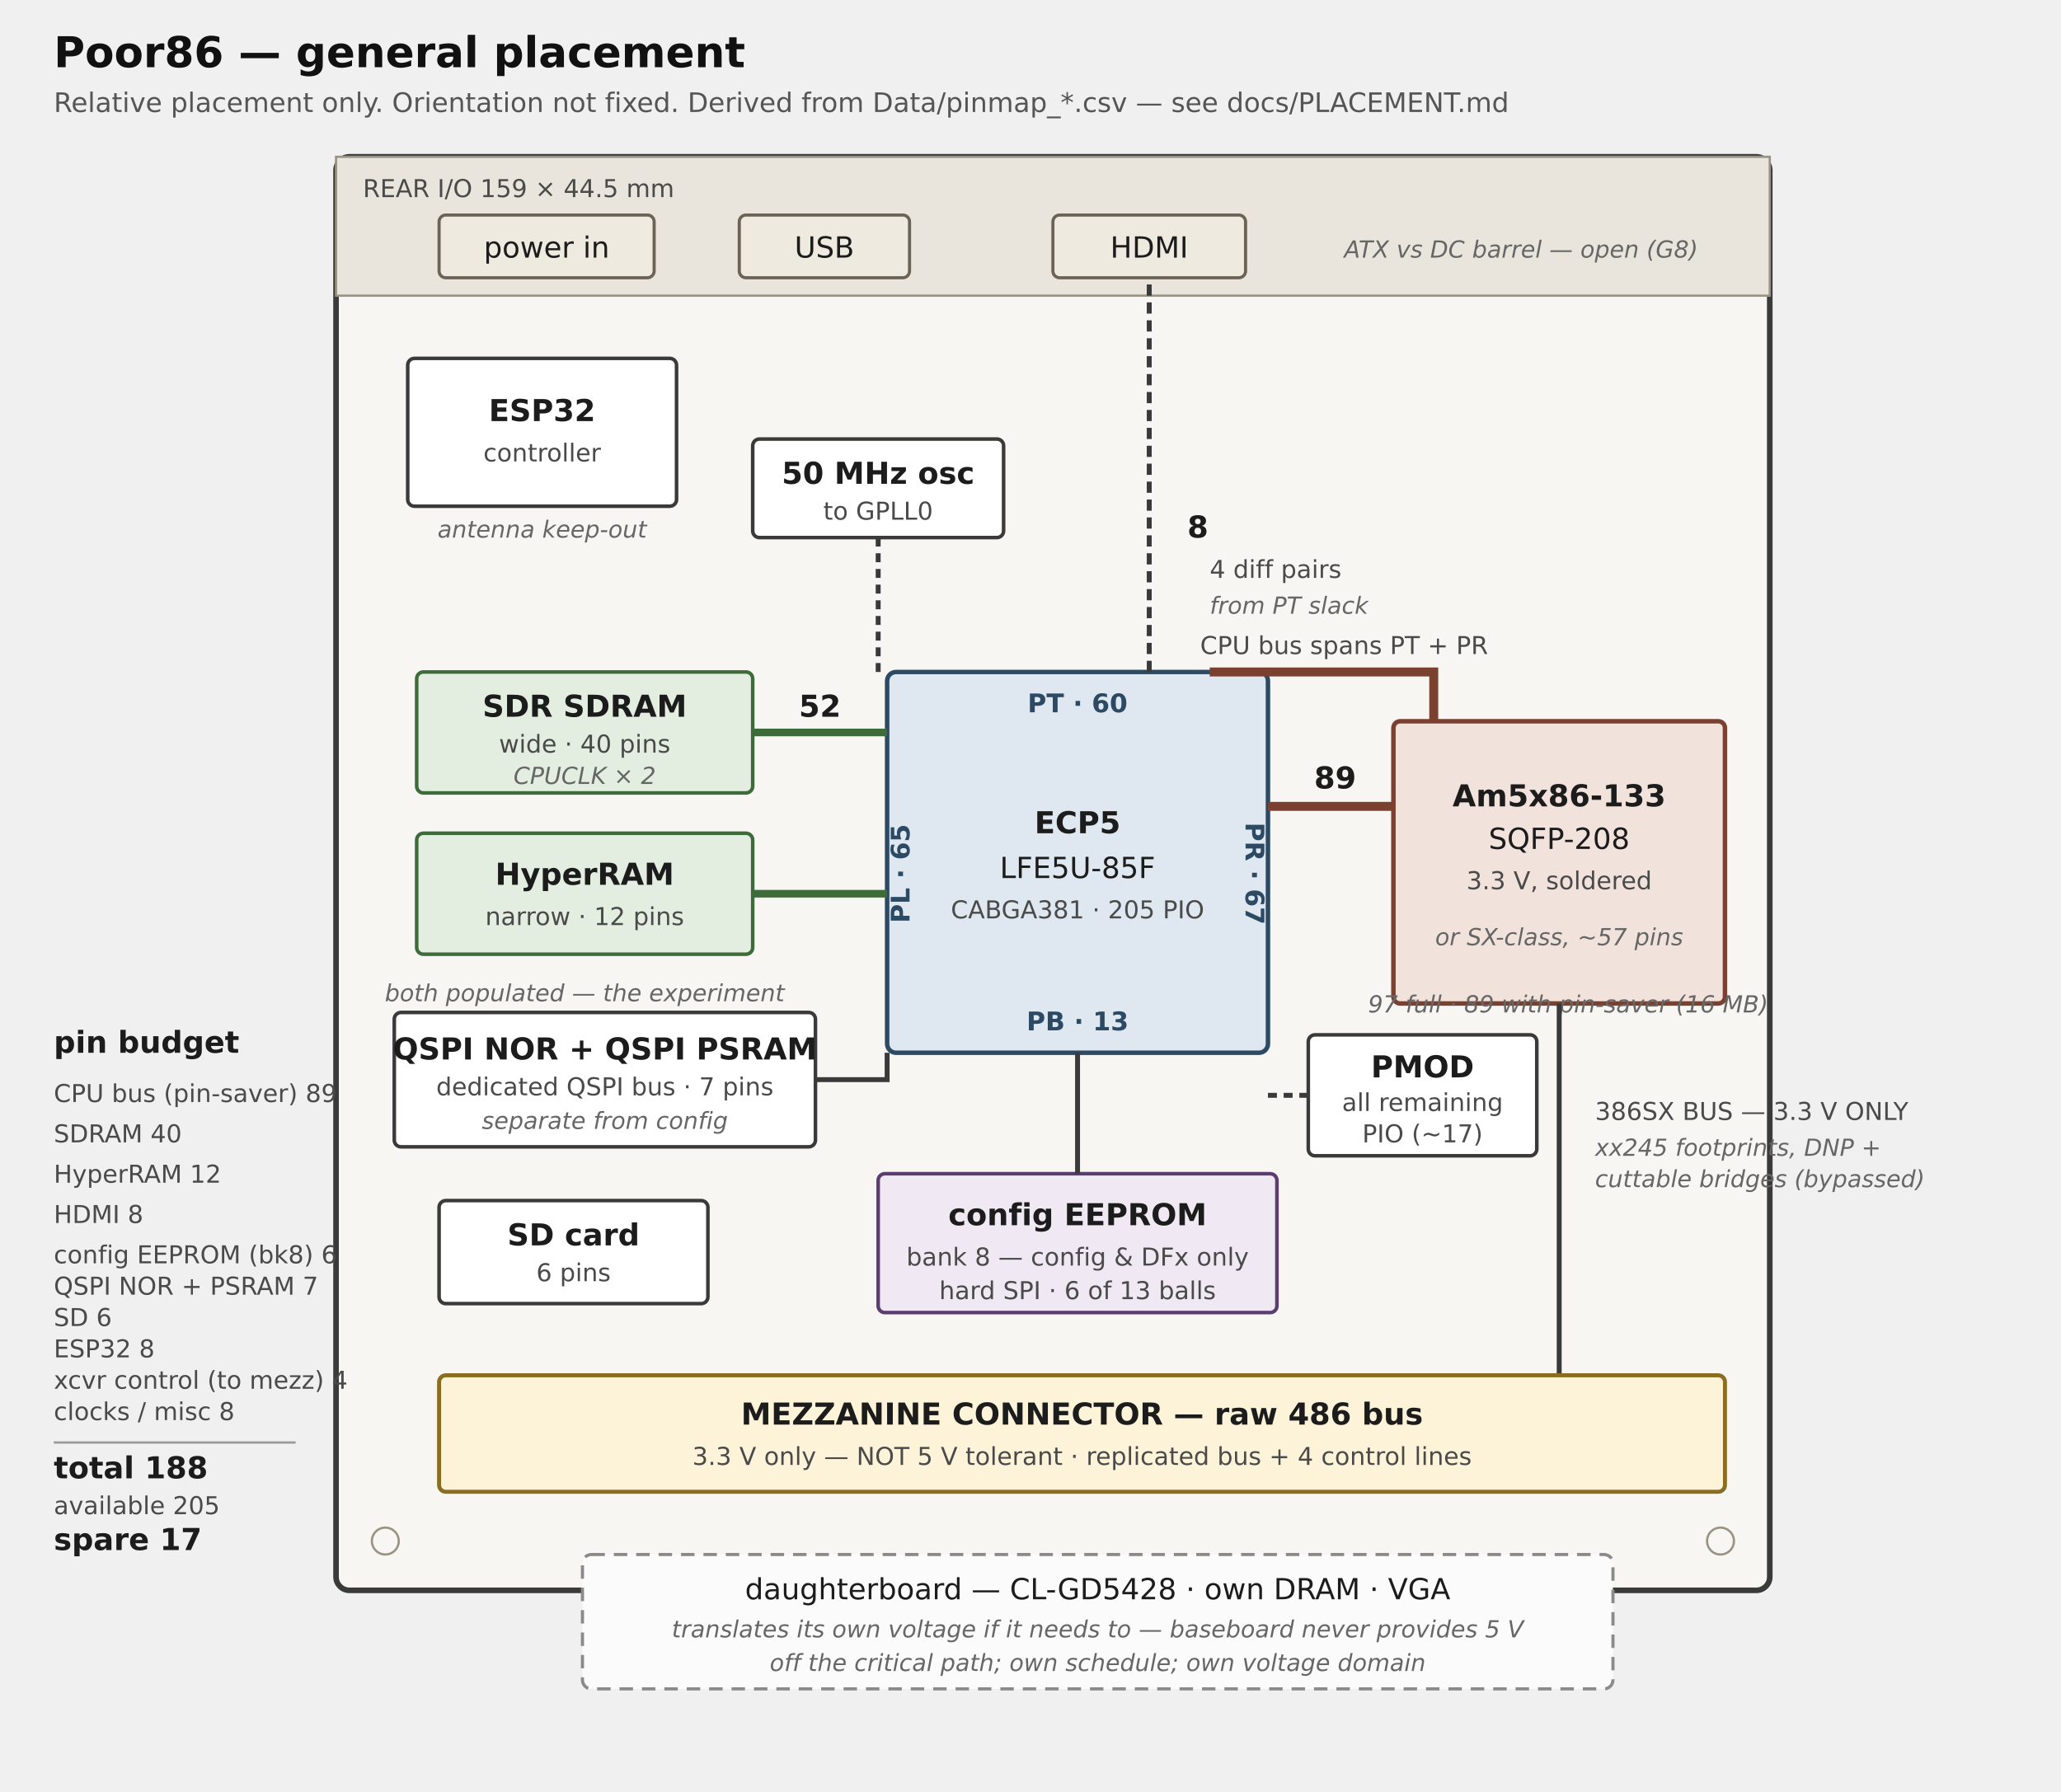
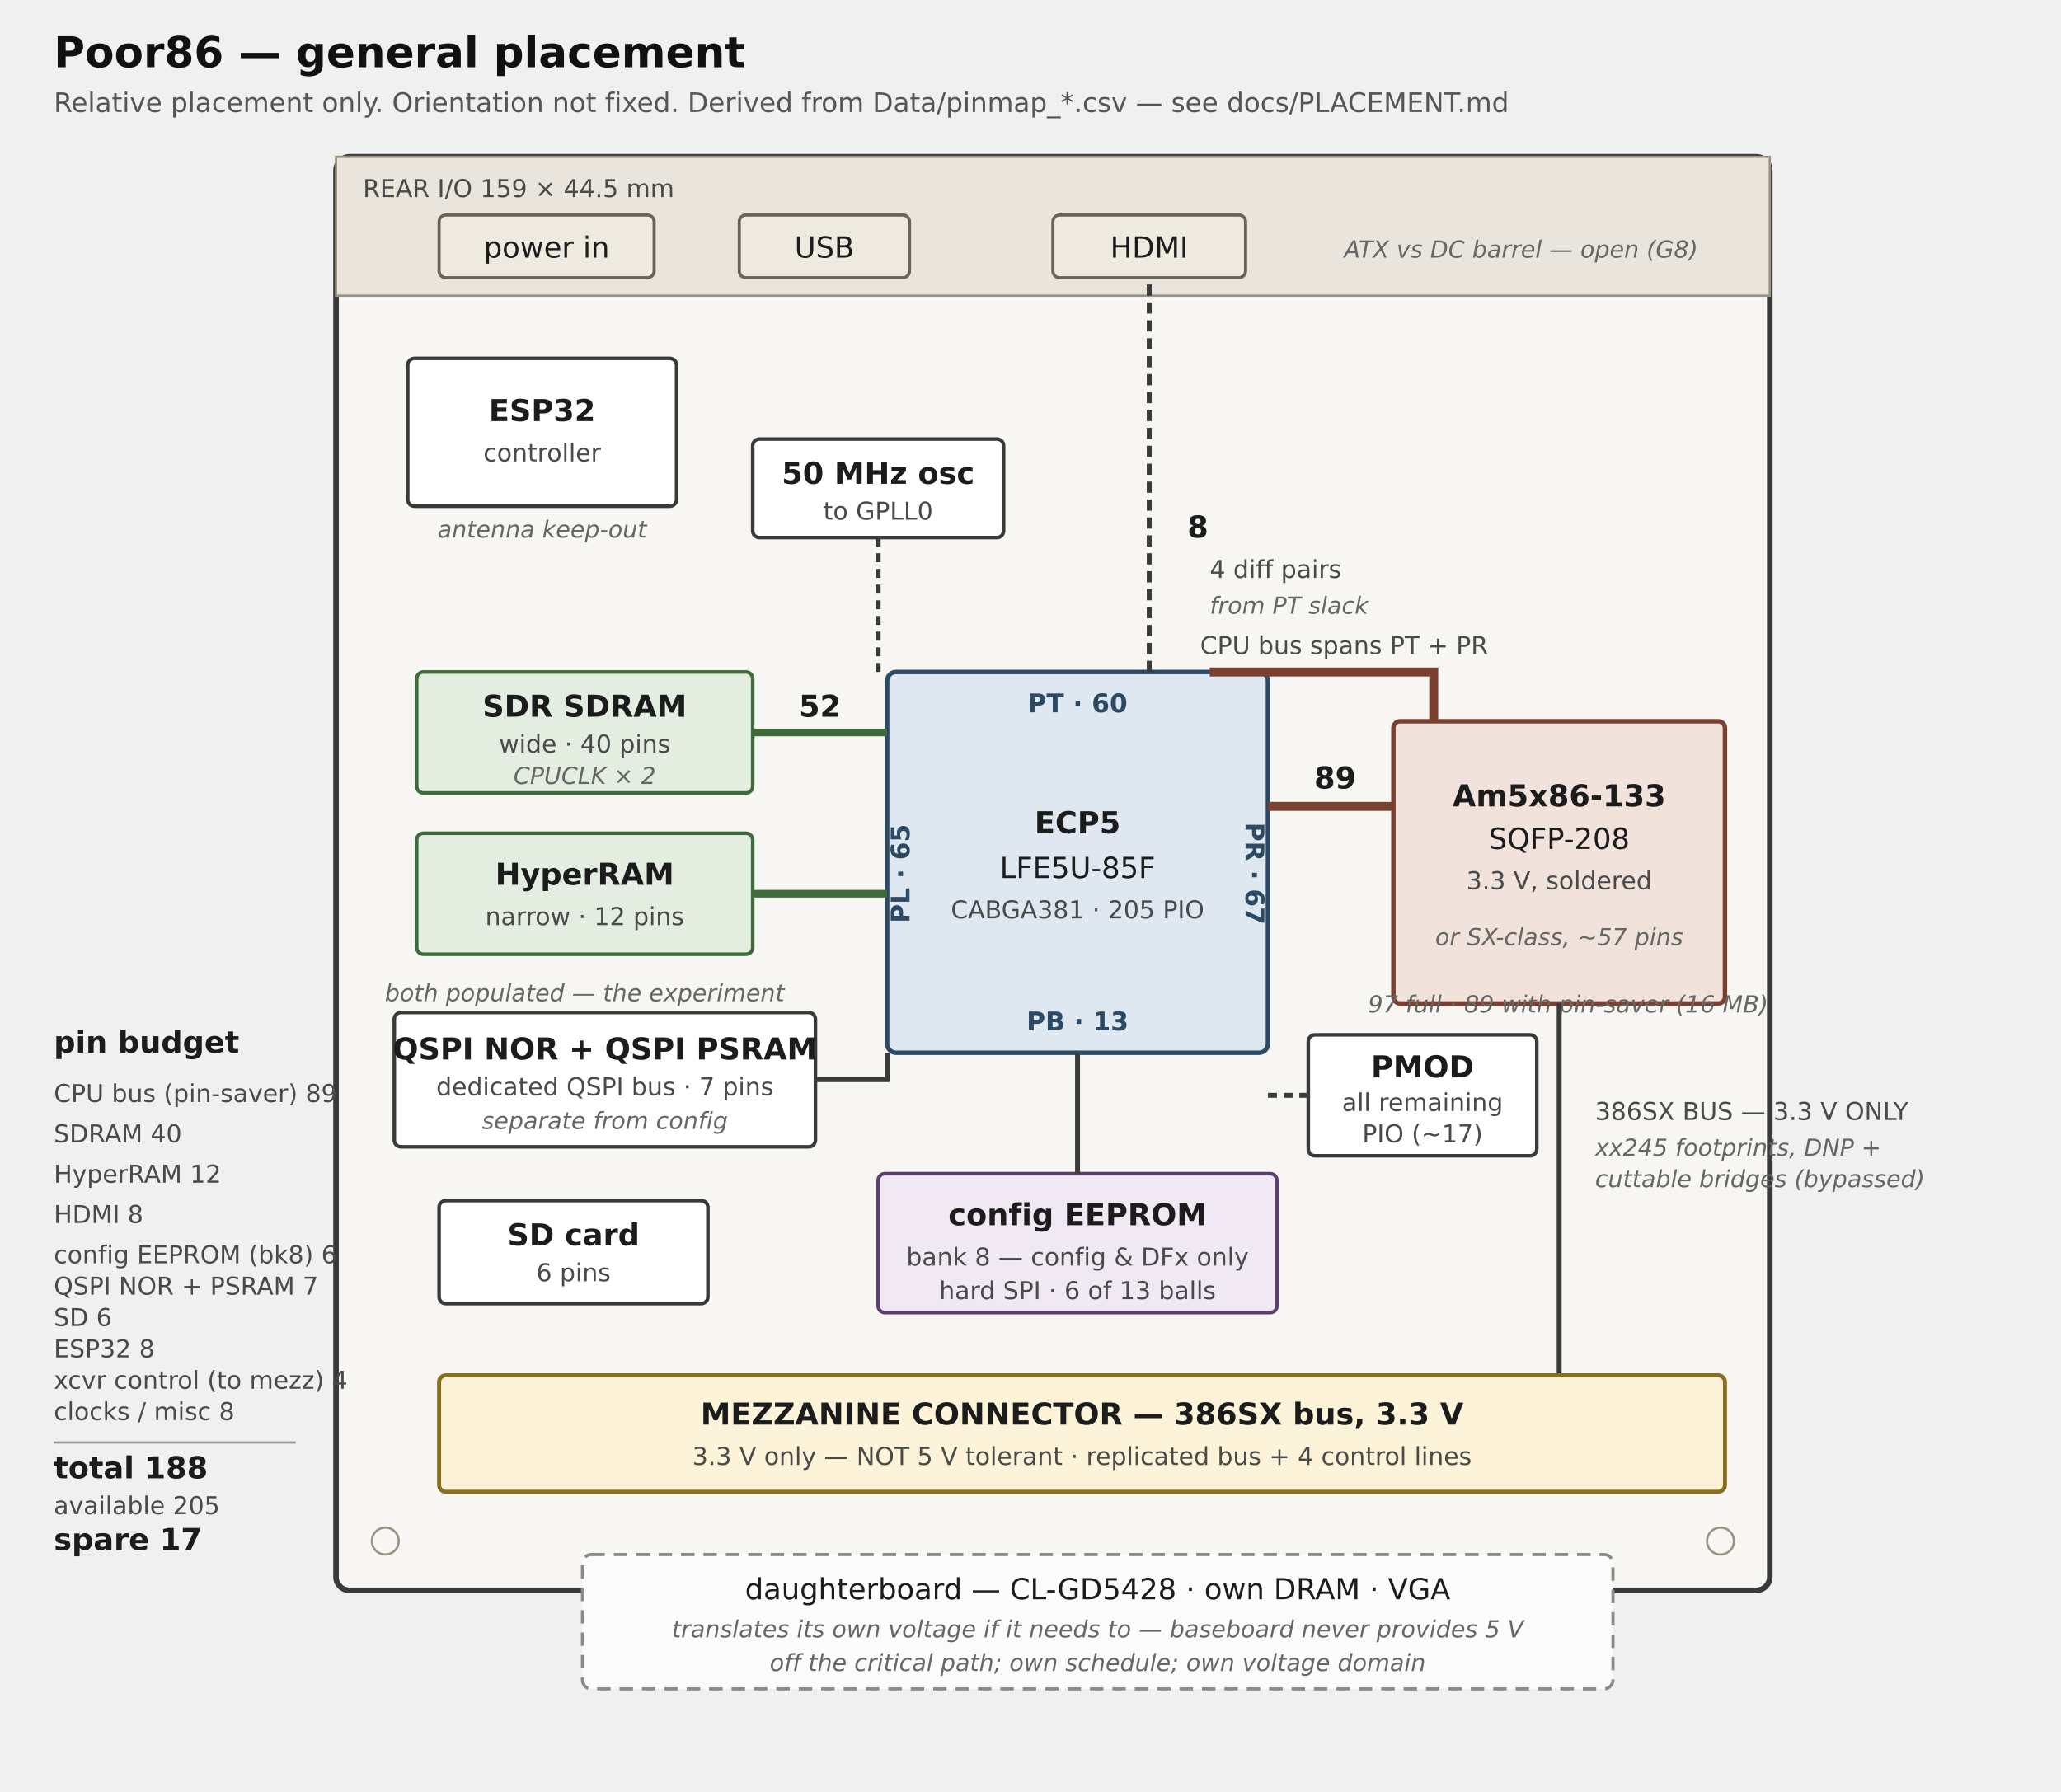
<svg xmlns="http://www.w3.org/2000/svg" viewBox="0 0 920 800" width="920" height="800" font-family="DejaVu Sans, Helvetica, Arial, sans-serif">
  <style>
    .board  { fill:#f7f6f3; stroke:#3a3a3a; stroke-width:2.5; }
    .rear   { fill:#e9e5dc; stroke:#9a9384; stroke-width:1; }
    .part   { fill:#ffffff; stroke:#3a3a3a; stroke-width:1.6; }
    .fpga   { fill:#dfe8f0; stroke:#2c4a63; stroke-width:2; }
    .cpu    { fill:#f2e2dc; stroke:#7a4030; stroke-width:2; }
    .mem    { fill:#e3eee1; stroke:#3d6b3a; stroke-width:1.6; }
    .cfg    { fill:#f0e8f3; stroke:#5c3d70; stroke-width:1.6; }
    .conn   { fill:#efeae0; stroke:#6b6355; stroke-width:1.4; }
    .mezz   { fill:#fdf3d8; stroke:#8a6d1f; stroke-width:1.8; }
    .daugh  { fill:#fbfbfb; stroke:#8a8a8a; stroke-width:1.4; stroke-dasharray:6 4; }
    .t      { font-size:13px; fill:#1c1c1c; }
    .tb     { font-size:13.5px; fill:#1c1c1c; font-weight:bold; }
    .ts     { font-size:11px; fill:#4a4a4a; }
    .tt     { font-size:10.5px; fill:#666; font-style:italic; }
    .edge   { font-size:11.5px; fill:#2c4a63; font-weight:bold; }
    .bus    { stroke:#3a3a3a; stroke-width:2.2; fill:none; }
    .busw   { stroke:#7a4030; stroke-width:4; fill:none; }
    .busm   { stroke:#3d6b3a; stroke-width:3.4; fill:none; }
    .title  { font-size:19px; fill:#111; font-weight:bold; }
    .sub    { font-size:12px; fill:#555; }
  </style>
  <text class="title" x="24" y="30">Poor86 — general placement</text>
  <text class="sub" x="24" y="50">Relative placement only. Orientation not fixed. Derived from Data/pinmap_*.csv — see docs/PLACEMENT.md</text>
  <rect class="board" x="150" y="70" width="640" height="640" rx="6" />
  <text class="ts" x="470" y="730" text-anchor="middle">mini-ITX — 170 × 170 mm</text>
  <circle cx="172" cy="92" r="6" fill="none" stroke="#9a9384" />
  <circle cx="768" cy="92" r="6" fill="none" stroke="#9a9384" />
  <circle cx="172" cy="688" r="6" fill="none" stroke="#9a9384" />
  <circle cx="768" cy="688" r="6" fill="none" stroke="#9a9384" />
  <rect class="rear" x="150" y="70" width="640" height="62" />
  <text class="ts" x="162" y="88">REAR I/O  159 × 44.5 mm</text>
  <rect class="conn" x="196" y="96" width="96" height="28" rx="3" />
  <text class="t" x="244" y="115" text-anchor="middle">power in</text>
  <rect class="conn" x="330" y="96" width="76" height="28" rx="3" />
  <text class="t" x="368" y="115" text-anchor="middle">USB</text>
  <rect class="conn" x="470" y="96" width="86" height="28" rx="3" />
  <text class="t" x="513" y="115" text-anchor="middle">HDMI</text>
  <text class="tt" x="600" y="115">ATX vs DC barrel — open (G8)</text>
  <rect class="part" x="182" y="160" width="120" height="66" rx="3" />
  <text class="tb" x="242" y="188" text-anchor="middle">ESP32</text>
  <text class="ts" x="242" y="206" text-anchor="middle">controller</text>
  <text class="tt" x="242" y="240" text-anchor="middle">antenna keep-out</text>
  <rect class="fpga" x="396" y="300" width="170" height="170" rx="4" />
  <text class="tb" x="481" y="372" text-anchor="middle">ECP5</text>
  <text class="t" x="481" y="392" text-anchor="middle">LFE5U-85F</text>
  <text class="ts" x="481" y="410" text-anchor="middle">CABGA381 · 205 PIO</text>
  <text class="edge" x="481" y="318" text-anchor="middle">PT · 60</text>
  <text class="edge" x="481" y="460" text-anchor="middle">PB · 13</text>
  <text class="edge" x="406" y="390" transform="rotate(-90 406 390)" text-anchor="middle">PL · 65</text>
  <text class="edge" x="556" y="390" transform="rotate(90 556 390)" text-anchor="middle">PR · 67</text>
  <rect class="cpu" x="622" y="322" width="148" height="126" rx="3" />
  <text class="tb" x="696" y="360" text-anchor="middle">Am5x86-133</text>
  <text class="t" x="696" y="379" text-anchor="middle">SQFP-208</text>
  <text class="ts" x="696" y="397" text-anchor="middle">3.3 V, soldered</text>
  <text class="tt" x="696" y="422" text-anchor="middle">or SX-class, ~57 pins</text>
  <path class="busw" d="M622 360 H566" />
  <path class="busw" d="M640 322 V300 H540" />
  <text class="tb" x="596" y="352" text-anchor="middle" fill="#7a4030">89</text>
  <text class="ts" x="600" y="292" text-anchor="middle">CPU bus spans PT + PR</text>
  <text class="tt" x="700" y="452" text-anchor="middle">97 full · 89 with pin-saver (16 MB)</text>
  <rect class="mem" x="186" y="300" width="150" height="54" rx="3" />
  <text class="tb" x="261" y="320" text-anchor="middle">SDR SDRAM</text>
  <text class="ts" x="261" y="336" text-anchor="middle">wide · 40 pins</text>
  <text class="tt" x="261" y="350" text-anchor="middle">CPUCLK × 2</text>
  <rect class="mem" x="186" y="372" width="150" height="54" rx="3" />
  <text class="tb" x="261" y="395" text-anchor="middle">HyperRAM</text>
  <text class="ts" x="261" y="413" text-anchor="middle">narrow · 12 pins</text>
  <path class="busm" d="M336 327 H396" />
  <path class="busm" d="M336 399 H396" />
  <text class="tb" x="366" y="320" text-anchor="middle" fill="#3d6b3a">52</text>
  <text class="tt" x="261" y="447" text-anchor="middle">both populated — the experiment</text>
  <rect class="cfg" x="392" y="524" width="178" height="62" rx="3" />
  <text class="tb" x="481" y="547" text-anchor="middle">config EEPROM</text>
  <text class="ts" x="481" y="565" text-anchor="middle">bank 8 — config &amp; DFx only</text>
  <text class="ts" x="481" y="580" text-anchor="middle">hard SPI · 6 of 13 balls</text>
  <path class="bus" d="M481 470 V524" />
  <path class="bus" d="M513 300 V124" stroke-dasharray="5 3" />
  <text class="tb" x="530" y="240" fill="#2c4a63">8</text>
  <text class="ts" x="540" y="258">4 diff pairs</text>
  <text class="tt" x="540" y="274">from PT slack</text>
  <rect class="part" x="336" y="196" width="112" height="44" rx="3" />
  <text class="tb" x="392" y="216" text-anchor="middle">50 MHz osc</text>
  <text class="ts" x="392" y="232" text-anchor="middle">to GPLL0</text>
  <path class="bus" d="M392 240 V300" stroke-dasharray="4 3" />
  <rect class="part" x="584" y="462" width="102" height="54" rx="3" />
  <text class="tb" x="635" y="481" text-anchor="middle">PMOD</text>
  <text class="ts" x="635" y="496" text-anchor="middle">all remaining</text>
  <text class="ts" x="635" y="510" text-anchor="middle">PIO (~17)</text>
  <path class="bus" d="M584 489 H566" stroke-dasharray="4 3" />
  <rect class="part" x="176" y="452" width="188" height="60" rx="3" />
  <text class="tb" x="270" y="473" text-anchor="middle">QSPI NOR + QSPI PSRAM</text>
  <text class="ts" x="270" y="489" text-anchor="middle">dedicated QSPI bus · 7 pins</text>
  <text class="tt" x="270" y="504" text-anchor="middle">separate from config</text>
  <path class="bus" d="M364 482 H396 V470" />
  <rect class="part" x="196" y="536" width="120" height="46" rx="3" />
  <text class="tb" x="256" y="556" text-anchor="middle">SD card</text>
  <text class="ts" x="256" y="572" text-anchor="middle">6 pins</text>
  <path class="bus" d="M696 448 V614" />
  <text class="ts" x="712" y="500">386SX BUS — 3.3 V ONLY</text>
  <text class="tt" x="712" y="516">xx245 footprints, DNP +</text>
  <text class="tt" x="712" y="530">cuttable bridges (bypassed)</text>
  <rect class="mezz" x="196" y="614" width="574" height="52" rx="3" />
-   <text class="tb" x="483" y="636" text-anchor="middle">MEZZANINE CONNECTOR — raw 486 bus</text>
+   <text class="tb" x="483" y="636" text-anchor="middle">MEZZANINE CONNECTOR — 386SX bus, 3.3 V</text>
  <text class="ts" x="483" y="654" text-anchor="middle">3.3 V only — NOT 5 V tolerant · replicated bus + 4 control lines</text>
  <rect class="daugh" x="260" y="694" width="460" height="60" rx="4" />
  <text class="t" x="490" y="714" text-anchor="middle">daughterboard — CL-GD5428 · own DRAM · VGA</text>
  <text class="tt" x="490" y="731" text-anchor="middle">translates its own voltage if it needs to — baseboard never provides 5 V</text>
  <text class="tt" x="490" y="746" text-anchor="middle">off the critical path; own schedule; own voltage domain</text>
  <text class="tb" x="24" y="470">pin budget</text>
  <text class="ts" x="24" y="492">CPU bus (pin-saver)   89</text>
  <text class="ts" x="24" y="510">SDRAM                 40</text>
  <text class="ts" x="24" y="528">HyperRAM              12</text>
  <text class="ts" x="24" y="546">HDMI                   8</text>
  <text class="ts" x="24" y="564">config EEPROM (bk8)    6
</text>
  <text class="ts" x="24" y="578">QSPI NOR + PSRAM       7</text>
  <text class="ts" x="24" y="592">SD                     6</text>
  <text class="ts" x="24" y="606">ESP32                  8</text>
  <text class="ts" x="24" y="620">xcvr control (to mezz)  4</text>
  <text class="ts" x="24" y="634">clocks / misc          8</text>
  <line x1="24" y1="644" x2="132" y2="644" stroke="#999" />
  <text class="tb" x="24" y="660">total            188</text>
  <text class="ts" x="24" y="676">available        205</text>
  <text class="tb" x="24" y="692">spare             17</text>
</svg>
